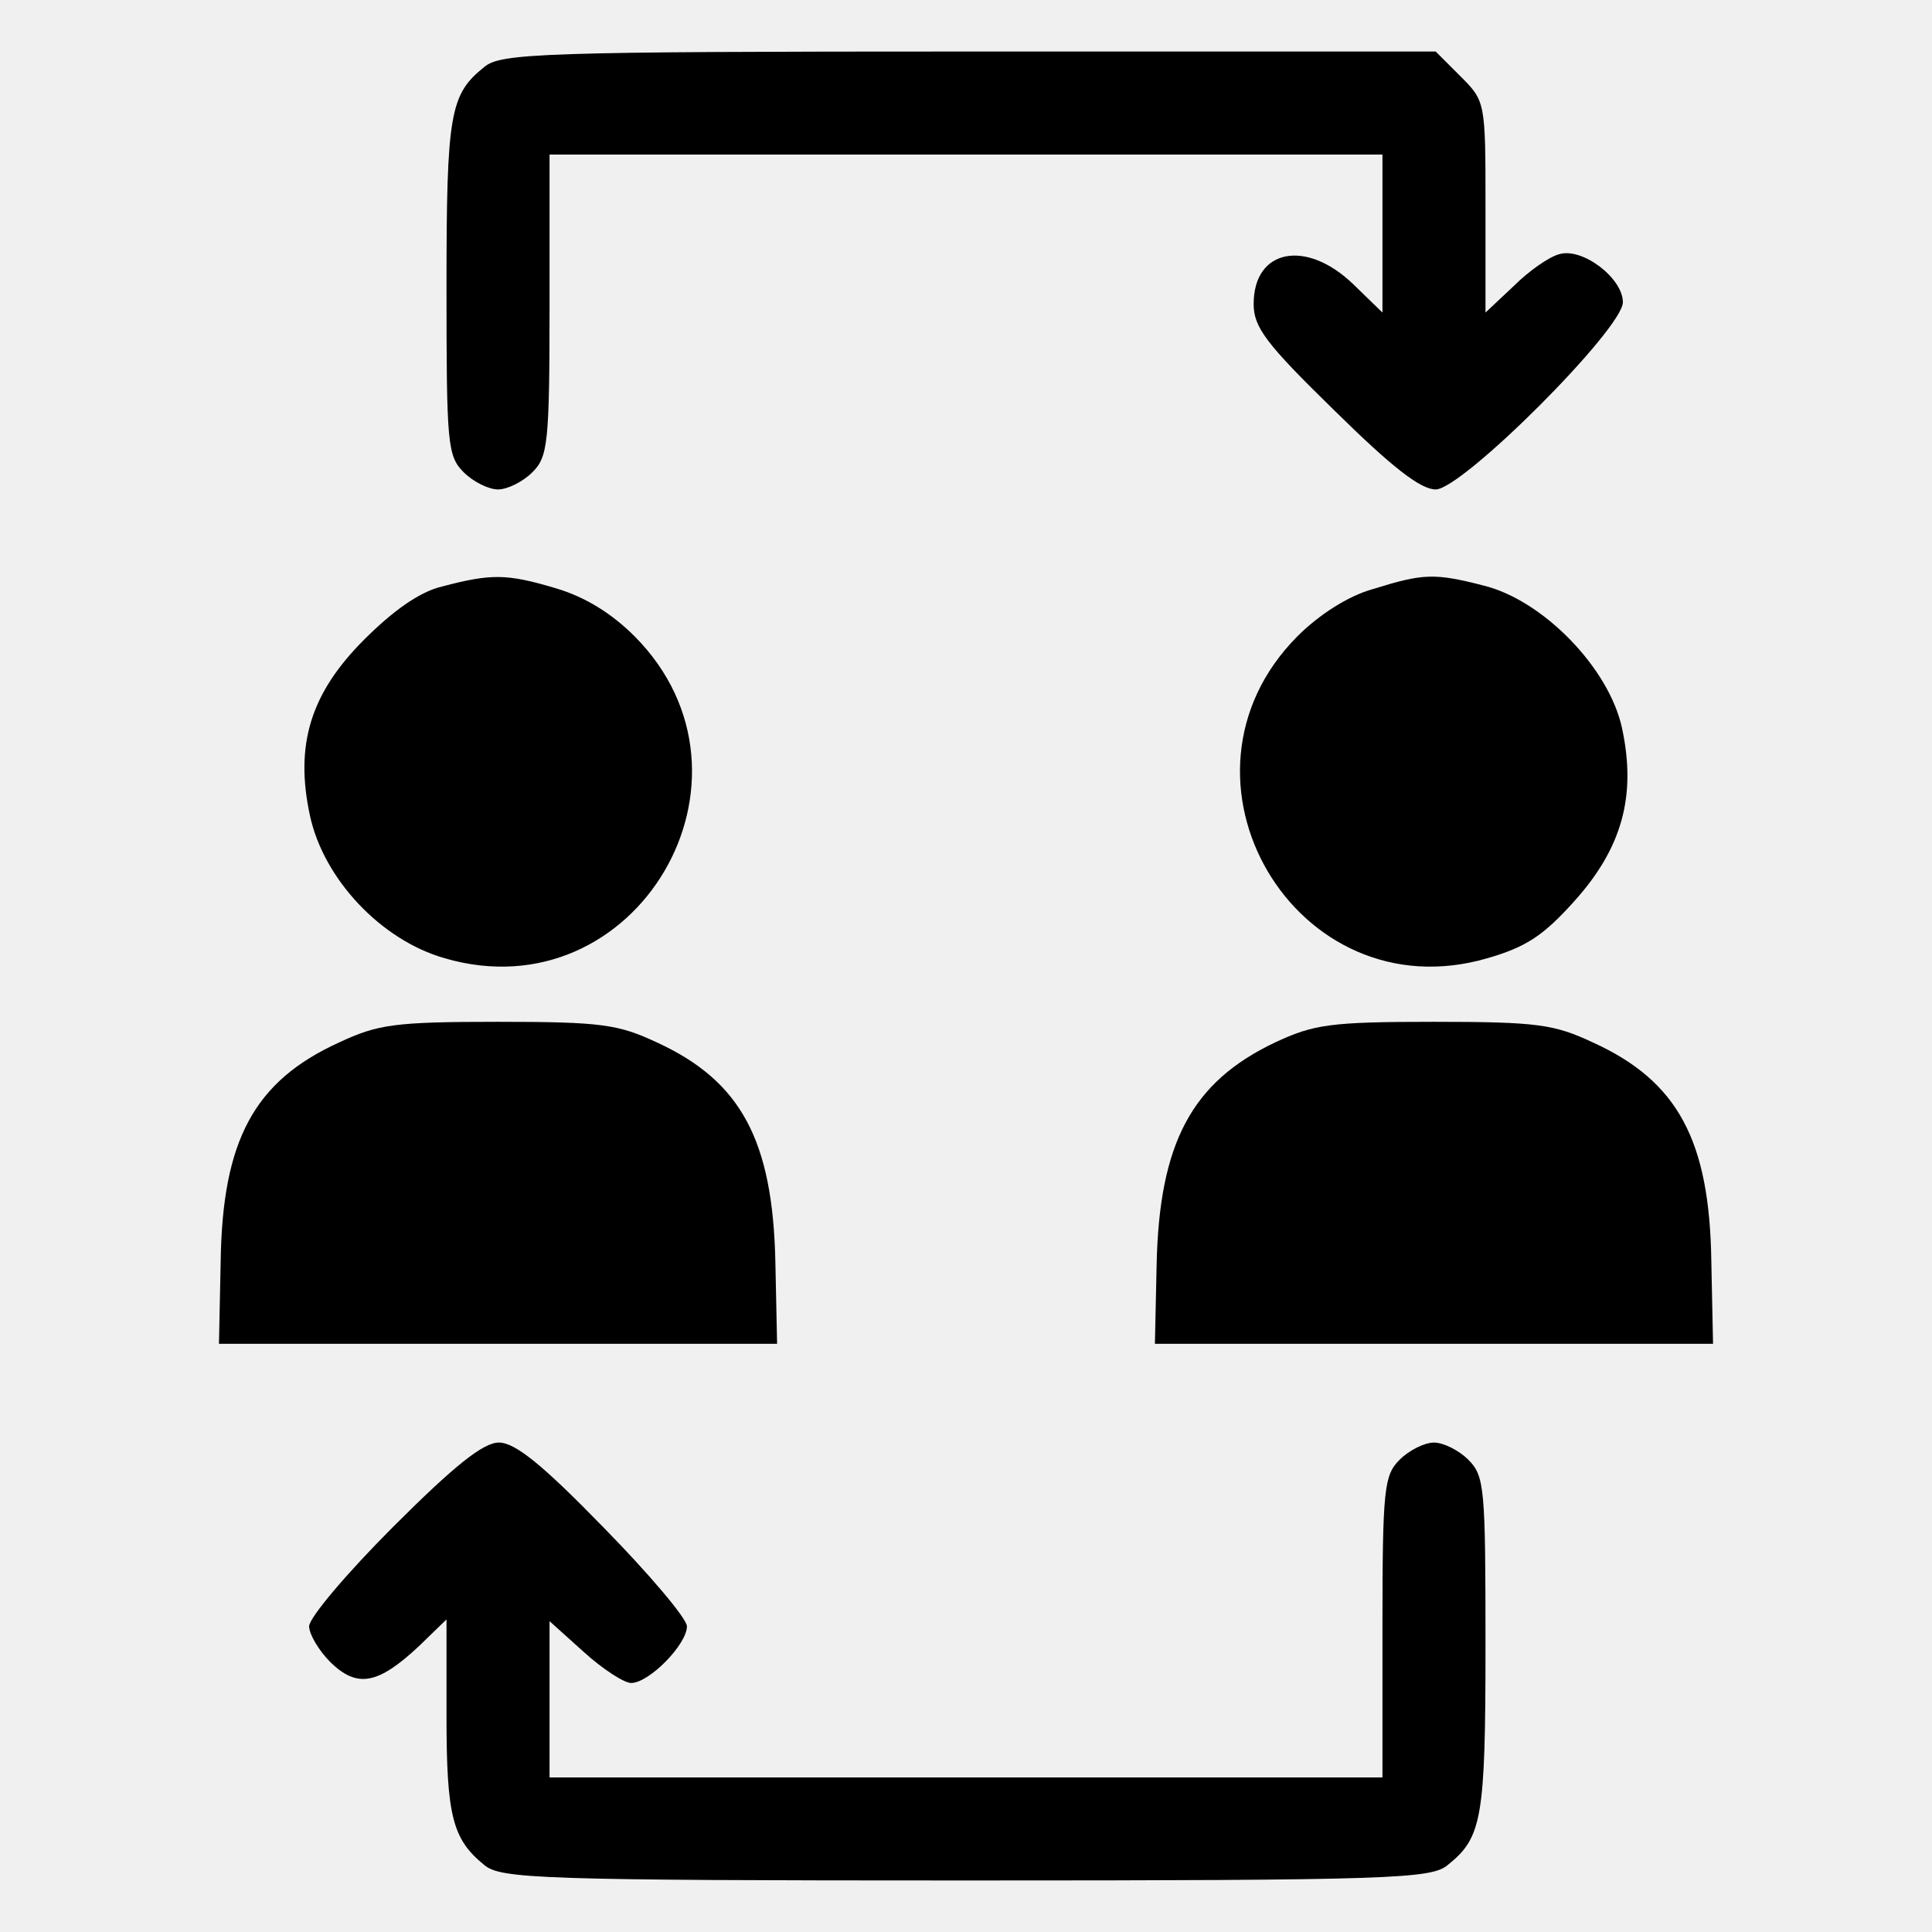
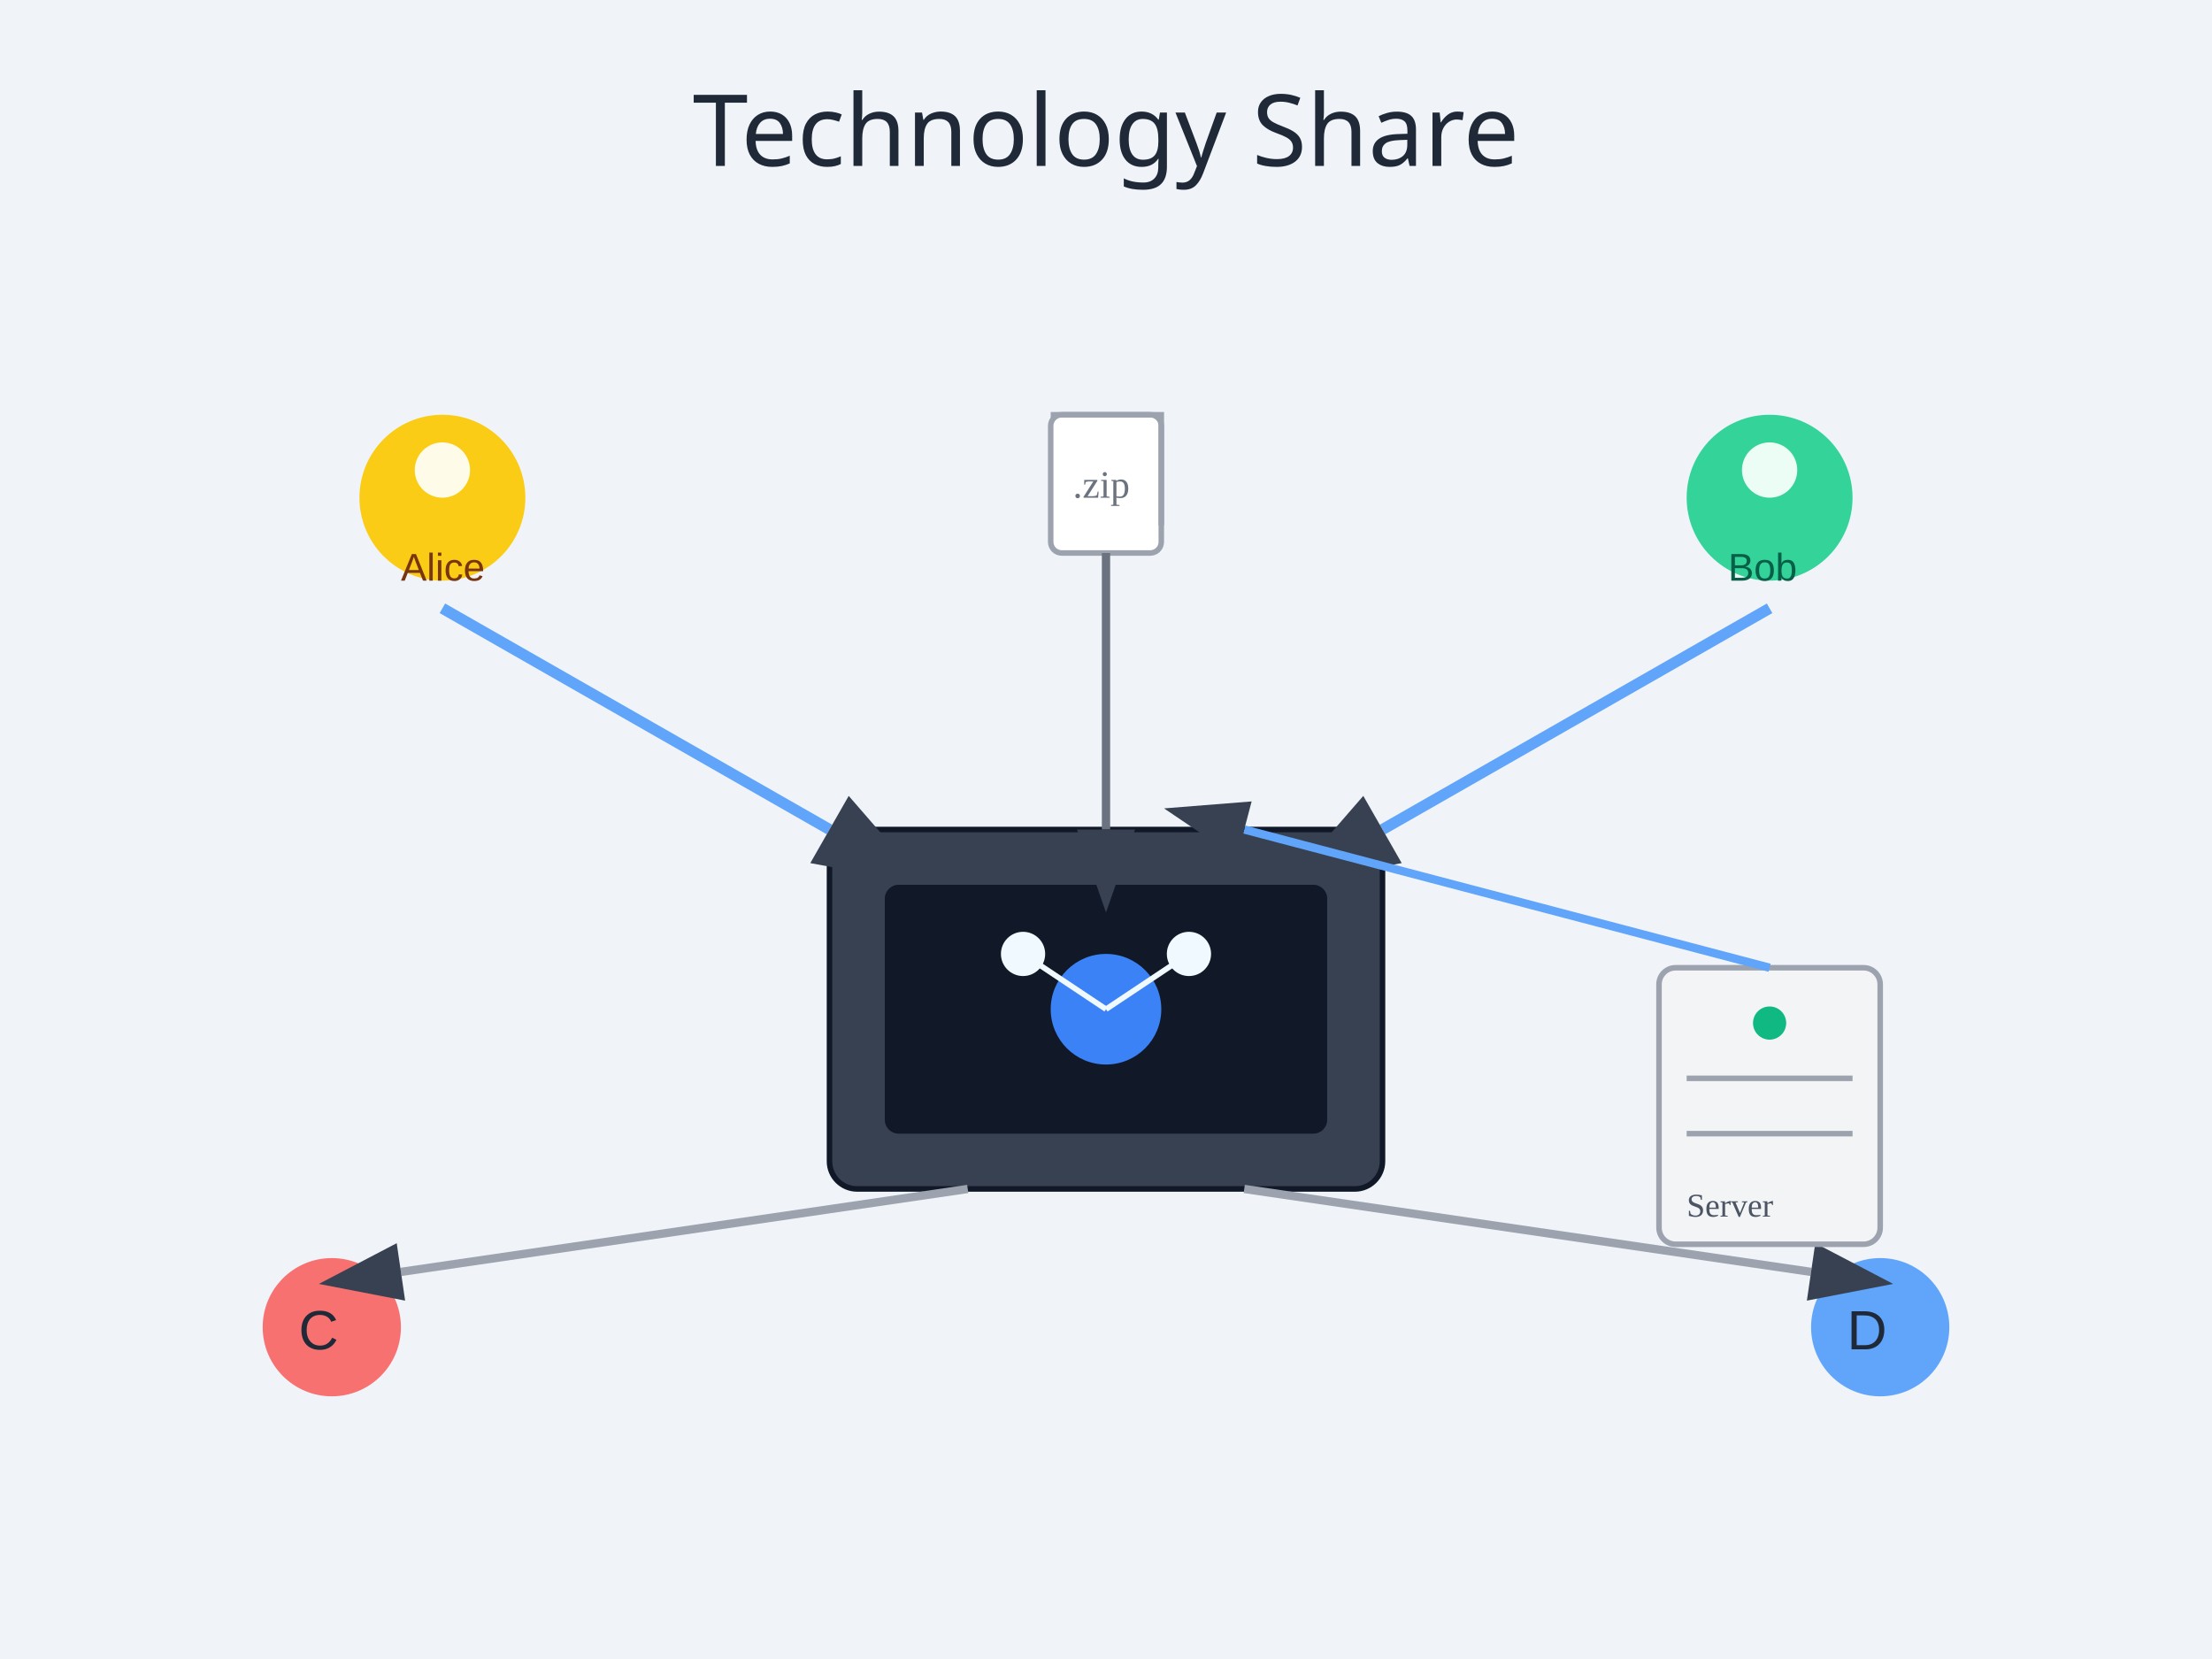
- <svg xmlns="http://www.w3.org/2000/svg" version="1.0" width="225pt" height="225pt" viewBox="0 0 225 225" preserveAspectRatio="xMidYMid meet">
-   <g transform="translate(0,225) scale(0.1,-0.1)" fill="#000000" stroke="none">
-     <path d="M564 2172 c-40 -32 -44 -54 -44 -256 0 -183 1 -197 20 -216 11 -11 29 -20 40 -20 11 0 29 9 40 20 18 18 20 33 20 195 l0 175 485 0 485 0 0 -92 0 -92 -34 33 c-55 53 -116 41 -116 -23 0 -27 14 -46 94 -124 66 -65 100 -92 118 -92 31 0 218 187 218 218 0 28 -47 64 -74 56 -12 -3 -36 -20 -53 -37 l-33 -31 0 123 c0 122 0 123 -29 152 l-29 29 -544 0 c-499 0 -545 -2 -564 -18z" />
-     <path d="M515 1567 c-26 -6 -57 -28 -91 -62 -62 -62 -81 -122 -63 -205 16 -74 83 -145 157 -166 223 -65 385 210 221 375 -27 27 -58 46 -92 56 -57 17 -75 17 -132 2z" />
-     <path d="M1599 1564 c-29 -8 -63 -30 -88 -55 -164 -165 -2 -440 221 -375 45 13 65 26 101 66 56 62 73 123 56 202 -15 70 -92 149 -161 166 -58 15 -71 14 -129 -4z" />
-     <path d="M395 1036 c-99 -45 -136 -114 -138 -255 l-2 -96 325 0 325 0 -2 95 c-3 142 -40 211 -138 256 -45 21 -64 24 -185 24 -121 0 -140 -3 -185 -24z" />
-     <path d="M1485 1036 c-97 -46 -135 -117 -138 -259 l-2 -92 325 0 325 0 -2 96 c-2 141 -39 210 -138 255 -45 21 -64 24 -185 24 -121 0 -140 -3 -185 -24z" />
-     <path d="M458 472 c-54 -54 -98 -106 -98 -116 0 -9 11 -28 25 -42 31 -30 55 -26 103 19 l32 31 0 -113 c0 -116 7 -143 44 -173 19 -16 64 -18 561 -18 497 0 542 2 561 18 40 32 44 54 44 256 0 183 -1 197 -20 216 -11 11 -29 20 -40 20 -11 0 -29 -9 -40 -20 -18 -18 -20 -33 -20 -195 l0 -175 -485 0 -485 0 0 91 0 91 40 -36 c22 -20 47 -36 55 -36 21 0 65 45 65 66 0 9 -44 61 -97 115 -71 73 -103 99 -122 99 -18 0 -51 -26 -123 -98z" />
-   </g>
+ <svg xmlns="http://www.w3.org/2000/svg" width="800" height="600" viewBox="0 0 800 600" fill="none">
+   <rect width="800" height="600" fill="#f0f4f8" />
+   <text x="50%" y="60" text-anchor="middle" font-size="36" font-family="Verdana, sans-serif" fill="#1f2937">
+     Technology Share
+   </text>
+   <rect x="300" y="300" width="200" height="130" rx="10" fill="#374151" stroke="#111827" stroke-width="2" />
+   <rect x="320" y="320" width="160" height="90" rx="5" fill="#111827" />
+   <circle cx="400" cy="365" r="20" fill="#3b82f6" />
+   <circle cx="370" cy="345" r="8" fill="#f0f9ff" />
+   <circle cx="430" cy="345" r="8" fill="#f0f9ff" />
+   <line x1="370" y1="345" x2="400" y2="365" stroke="#f0f9ff" stroke-width="2" />
+   <line x1="430" y1="345" x2="400" y2="365" stroke="#f0f9ff" stroke-width="2" />
+   <circle cx="160" cy="180" r="30" fill="#facc15" />
+   <circle cx="160" cy="170" r="10" fill="#fefce8" />
+   <text x="145" y="210" font-size="14" font-family="Arial" fill="#78350f">Alice</text>
+   <circle cx="640" cy="180" r="30" fill="#34d399" />
+   <circle cx="640" cy="170" r="10" fill="#ecfdf5" />
+   <text x="625" y="210" font-size="14" font-family="Arial" fill="#065f46">Bob</text>
+   <line x1="640" y1="220" x2="500" y2="300" stroke="#60a5fa" stroke-width="4" marker-end="url(#arrowhead)" />
+   <line x1="160" y1="220" x2="300" y2="300" stroke="#60a5fa" stroke-width="4" marker-end="url(#arrowhead)" />
+   <circle cx="120" cy="480" r="25" fill="#f87171" />
+   <circle cx="680" cy="480" r="25" fill="#60a5fa" />
+   <text x="108" y="488" font-size="20" fill="#1f2937" font-family="Arial">C</text>
+   <text x="668" y="488" font-size="20" fill="#1f2937" font-family="Arial">D</text>
+   <line x1="350" y1="430" x2="145" y2="460" stroke="#9ca3af" stroke-width="3" marker-end="url(#arrowhead)" />
+   <line x1="450" y1="430" x2="655" y2="460" stroke="#9ca3af" stroke-width="3" marker-end="url(#arrowhead)" />
+   <rect x="380" y="150" width="40" height="50" rx="4" fill="#ffffff" stroke="#9ca3af" stroke-width="2" />
+   <polyline points="380,150 420,150 420,190" fill="none" stroke="#9ca3af" stroke-width="2" />
+   <text x="388" y="180" font-size="14" fill="#6b7280">.zip</text>
+   <line x1="400" y1="200" x2="400" y2="300" stroke="#6b7280" stroke-width="3" marker-end="url(#arrowhead)" />
+   <rect x="600" y="350" width="80" height="100" rx="6" fill="#f3f4f6" stroke="#9ca3af" stroke-width="2" />
+   <circle cx="640" cy="370" r="6" fill="#10b981" />
+   <line x1="610" y1="390" x2="670" y2="390" stroke="#9ca3af" stroke-width="2" />
+   <line x1="610" y1="410" x2="670" y2="410" stroke="#9ca3af" stroke-width="2" />
+   <text x="610" y="440" font-size="12" fill="#4b5563">Server</text>
+   <line x1="640" y1="350" x2="450" y2="300" stroke="#60a5fa" stroke-width="3" marker-end="url(#arrowhead)" />
+   <defs>
+     <marker id="arrowhead" markerWidth="10" markerHeight="7" refX="0" refY="3.5" orient="auto" markerUnits="strokeWidth">
+       <polygon points="0 0, 10 3.5, 0 7" fill="#374151" />
+     </marker>
+   </defs>
</svg>
